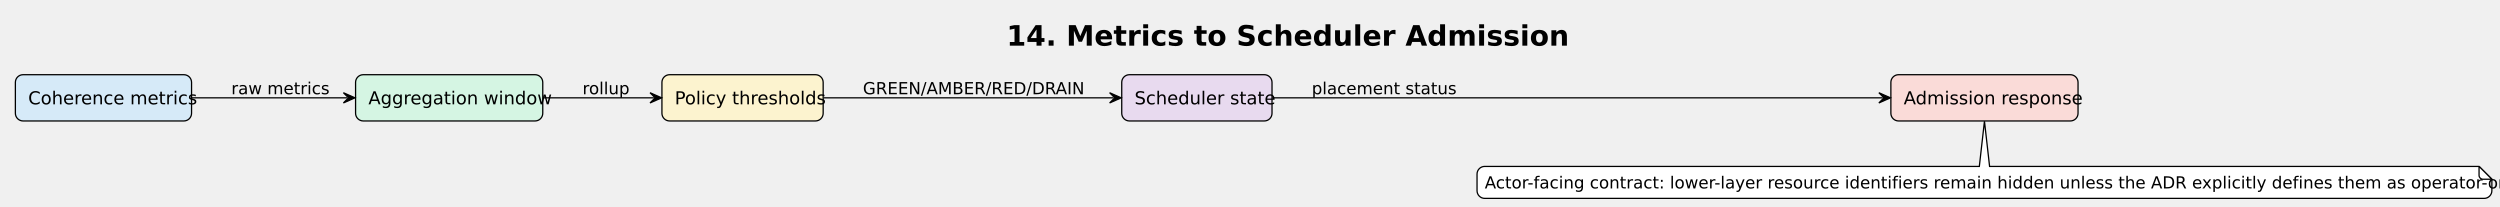
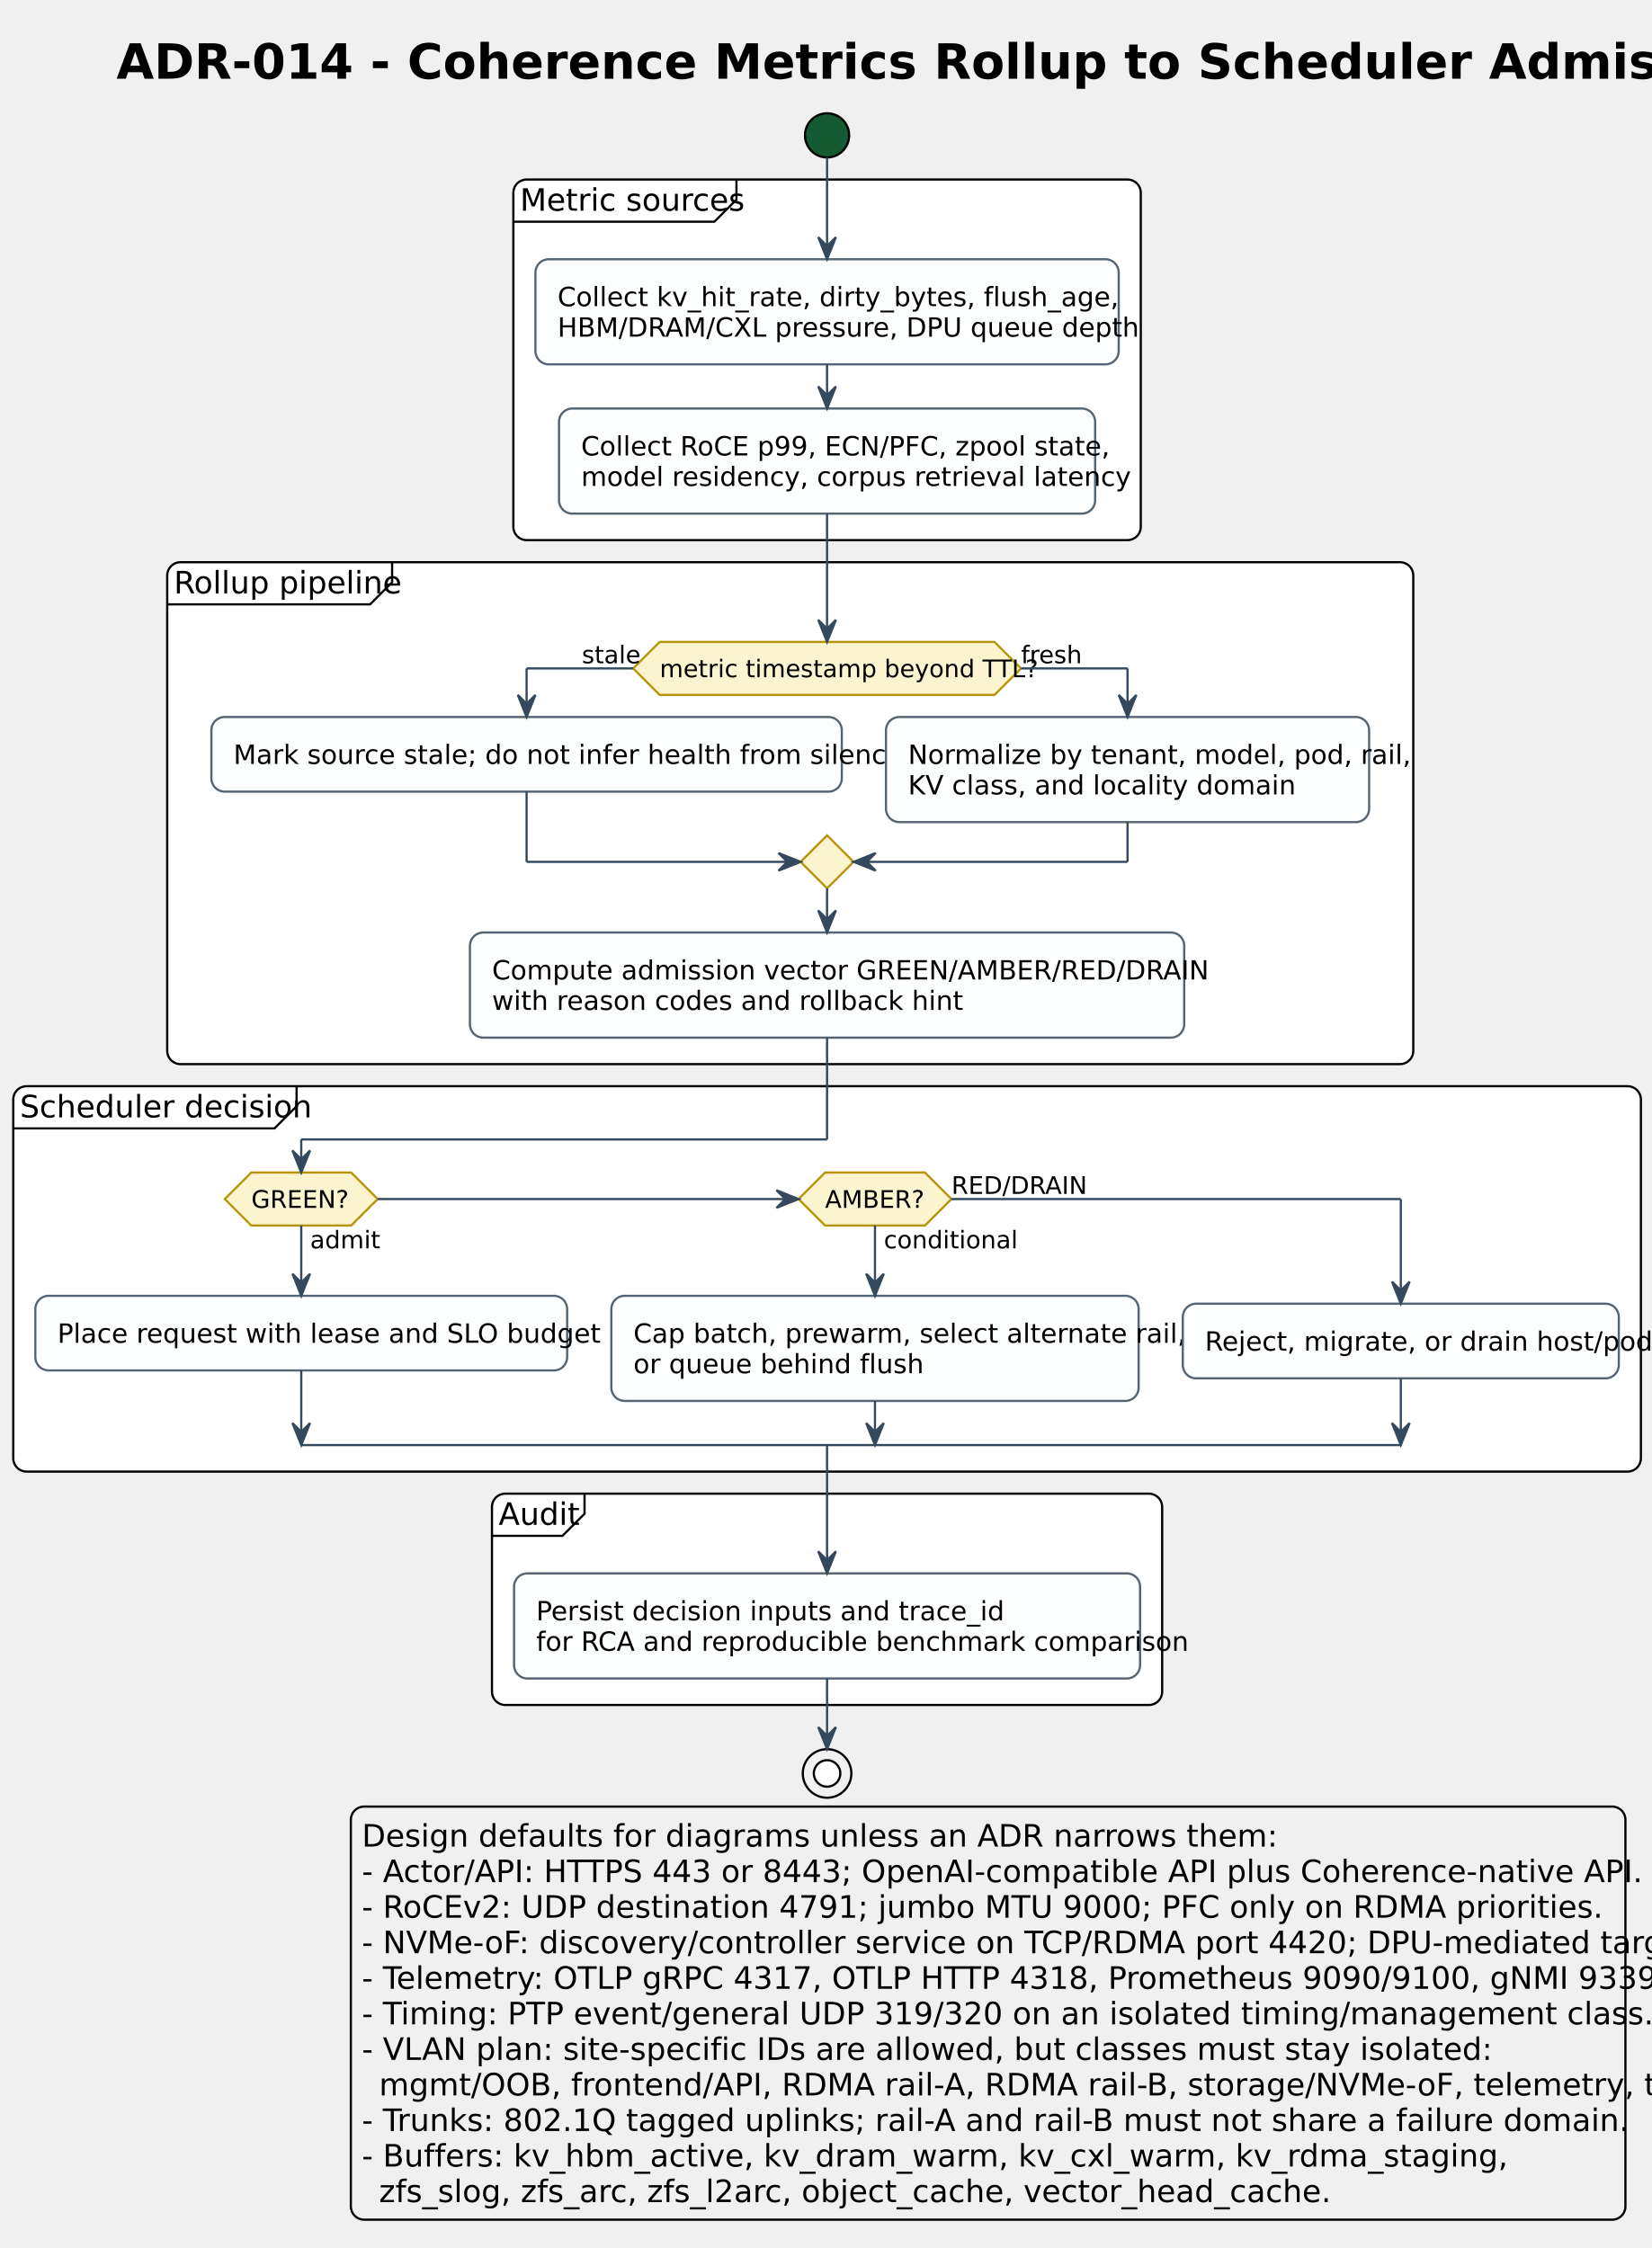
- <svg xmlns="http://www.w3.org/2000/svg" contentStyleType="text/css" data-diagram-type="DESCRIPTION" height="161px" preserveAspectRatio="none" style="width:1951px;height:161px;background:#FFFFFF;" version="1.1" viewBox="0 0 1951 161" width="1951px" zoomAndPan="magnify">
+ <svg xmlns="http://www.w3.org/2000/svg" contentStyleType="text/css" data-diagram-type="ACTIVITY" height="1018px" preserveAspectRatio="none" style="width:748px;height:1018px;background:#FFFFFF;" version="1.1" viewBox="0 0 748 1018" width="748px" zoomAndPan="magnify">
  <defs />
  <g>
-     <g class="title" data-source-line="2">
-       <text fill="#000000" font-family="DejaVu Sans" font-size="22" font-weight="bold" lengthAdjust="spacing" textLength="371.658" x="785.498" y="35.636">14. Metrics to Scheduler Admission</text>
+     <g class="title" data-source-line="18">
+       <text fill="#000000" font-family="DejaVu Sans" font-size="22" font-weight="bold" lengthAdjust="spacing" textLength="640.567" x="52.715" y="35.636">ADR-014 - Coherence Metrics Rollup to Scheduler Admission</text>
    </g>
-     <g class="entity" data-qualified-name="N1" data-source-line="8" id="ent0002">
-       <rect fill="#D6EAF8" height="36.099" rx="6" ry="6" style="stroke:#000000;stroke-width:1;" width="137.489" x="12" y="58.298" />
-       <text fill="#000000" font-family="DejaVu Sans" font-size="14" lengthAdjust="spacing" textLength="117.489" x="22" y="81.43">Coherence metrics</text>
-     </g>
-     <g class="entity" data-qualified-name="N2" data-source-line="9" id="ent0003">
-       <rect fill="#D5F5E3" height="36.099" rx="6" ry="6" style="stroke:#000000;stroke-width:1;" width="146.082" x="277.49" y="58.298" />
-       <text fill="#000000" font-family="DejaVu Sans" font-size="14" lengthAdjust="spacing" textLength="126.082" x="287.49" y="81.43">Aggregation window</text>
-     </g>
-     <g class="entity" data-qualified-name="N3" data-source-line="10" id="ent0004">
-       <rect fill="#FCF3CF" height="36.099" rx="6" ry="6" style="stroke:#000000;stroke-width:1;" width="125.827" x="516.57" y="58.298" />
-       <text fill="#000000" font-family="DejaVu Sans" font-size="14" lengthAdjust="spacing" textLength="105.827" x="526.57" y="81.43">Policy thresholds</text>
-     </g>
-     <g class="entity" data-qualified-name="N4" data-source-line="11" id="ent0005">
-       <rect fill="#E8DAEF" height="36.099" rx="6" ry="6" style="stroke:#000000;stroke-width:1;" width="117.282" x="875.4" y="58.298" />
-       <text fill="#000000" font-family="DejaVu Sans" font-size="14" lengthAdjust="spacing" textLength="97.282" x="885.4" y="81.43">Scheduler state</text>
-     </g>
-     <g class="entity" data-qualified-name="N5" data-source-line="12" id="ent0006">
-       <rect fill="#FADBD8" height="36.099" rx="6" ry="6" style="stroke:#000000;stroke-width:1;" width="146.061" x="1475.64" y="58.298" />
-       <text fill="#000000" font-family="DejaVu Sans" font-size="14" lengthAdjust="spacing" textLength="126.061" x="1485.64" y="81.43">Admission response</text>
-     </g>
-     <g class="entity" data-qualified-name="GMN11" data-source-line="20" id="ent0012">
-       <path d="M1152.68,135.868 L1152.68,148.817 A6,6 0 0 0 1158.68,154.817 L1938.654,154.817 A6,6 0 0 0 1944.654,148.817 L1944.654,139.868 L1934.654,129.868 L1552.67,129.868 L1548.67,94.598 L1544.67,129.868 L1158.68,129.868 A6,6 0 0 0 1152.68,135.868" fill="#FFFFFF" style="stroke:#000000;stroke-width:1;" />
-       <path d="M1934.654,129.868 L1934.654,136.868 A3,3 0 0 0 1937.654,139.868 L1944.654,139.868 L1934.654,129.868" fill="#FFFFFF" style="stroke:#000000;stroke-width:1;" />
-       <text fill="#000000" font-family="DejaVu Sans" font-size="13" lengthAdjust="spacing" textLength="770.974" x="1158.68" y="147.062">Actor-facing contract: lower-layer resource identifiers remain hidden unless the ADR explicitly defines them as operator-only evidence.</text>
-     </g>
-     <g class="link" data-entity-1="ent0002" data-entity-2="ent0003" data-link-type="dependency" data-source-line="14" id="lnk7">
-       <path d="M149.66,76.348 C188.56,76.348 231.35,76.348 270.99,76.348" fill="none" id="N1-to-N2" style="stroke:#000000;stroke-width:1;" />
-       <polygon fill="#000000" points="276.99,76.348,267.99,72.348,271.99,76.348,267.99,80.348,276.99,76.348" style="stroke:#000000;stroke-width:1;" />
-       <text fill="#000000" font-family="DejaVu Sans" font-size="13" lengthAdjust="spacing" textLength="66.447" x="180.49" y="73.542">raw metrics</text>
-     </g>
-     <g class="link" data-entity-1="ent0003" data-entity-2="ent0004" data-link-type="dependency" data-source-line="15" id="lnk8">
-       <path d="M423.96,76.348 C453.67,76.348 481.72,76.348 510.28,76.348" fill="none" id="N2-to-N3" style="stroke:#000000;stroke-width:1;" />
-       <polygon fill="#000000" points="516.28,76.348,507.28,72.348,511.28,76.348,507.28,80.348,516.28,76.348" style="stroke:#000000;stroke-width:1;" />
-       <text fill="#000000" font-family="DejaVu Sans" font-size="13" lengthAdjust="spacing" textLength="31.795" x="454.57" y="73.542">rollup</text>
-     </g>
-     <g class="link" data-entity-1="ent0004" data-entity-2="ent0005" data-link-type="dependency" data-source-line="16" id="lnk9">
-       <path d="M642.7,76.348 C708.33,76.348 804.93,76.348 868.95,76.348" fill="none" id="N3-to-N4" style="stroke:#000000;stroke-width:1;" />
-       <polygon fill="#000000" points="874.95,76.348,865.95,72.348,869.95,76.348,865.95,80.348,874.95,76.348" style="stroke:#000000;stroke-width:1;" />
-       <text fill="#000000" font-family="DejaVu Sans" font-size="13" lengthAdjust="spacing" textLength="171.19" x="673.4" y="73.542">GREEN/AMBER/RED/DRAIN</text>
-     </g>
-     <g class="link" data-entity-1="ent0005" data-entity-2="ent0006" data-link-type="dependency" data-source-line="17" id="lnk10">
-       <path d="M992.95,76.348 C1105.25,76.348 1346.35,76.348 1469.27,76.348" fill="none" id="N4-to-N5" style="stroke:#000000;stroke-width:1;" />
-       <polygon fill="#000000" points="1475.27,76.348,1466.27,72.348,1470.27,76.348,1466.27,80.348,1475.27,76.348" style="stroke:#000000;stroke-width:1;" />
-       <text fill="#000000" font-family="DejaVu Sans" font-size="13" lengthAdjust="spacing" textLength="98.274" x="1023.68" y="73.542">placement status</text>
+     <ellipse cx="374.499" cy="61.298" fill="#145A32" rx="10" ry="10" style="stroke:#000000;stroke-width:1;" />
+     <rect fill="#FFFFFF" height="163.294" rx="6" ry="6" style="stroke:#000000;stroke-width:1;" width="284.102" x="232.448" y="81.298" />
+     <path d="M333.469,81.298 L333.469,90.397 L323.469,100.397 L232.448,100.397" fill="none" style="stroke:#000000;stroke-width:1;" />
+     <text fill="#000000" font-family="DejaVu Sans" font-size="14" lengthAdjust="spacing" textLength="91.02" x="235.448" y="95.43">Metric sources</text>
+     <rect fill="#FDFEFE" height="47.598" rx="6" ry="6" style="stroke:#566573;stroke-width:1;" width="264.102" x="242.448" y="117.397" />
+     <text fill="#000000" font-family="DejaVu Sans" font-size="12" lengthAdjust="spacing" textLength="225.451" x="252.448" y="138.652">Collect kv_hit_rate, dirty_bytes, flush_age,</text>
+     <text fill="#000000" font-family="DejaVu Sans" font-size="12" lengthAdjust="spacing" textLength="244.102" x="252.448" y="152.451">HBM/DRAM/CXL pressure, DPU queue depth</text>
+     <rect fill="#FDFEFE" height="47.598" rx="6" ry="6" style="stroke:#566573;stroke-width:1;" width="242.756" x="253.121" y="184.994" />
+     <text fill="#000000" font-family="DejaVu Sans" font-size="12" lengthAdjust="spacing" textLength="222.756" x="263.121" y="206.25">Collect RoCE p99, ECN/PFC, zpool state,</text>
+     <text fill="#000000" font-family="DejaVu Sans" font-size="12" lengthAdjust="spacing" textLength="217.43" x="263.121" y="220.049">model residency, corpus retrieval latency</text>
+     <rect fill="#FFFFFF" height="227.294" rx="6" ry="6" style="stroke:#000000;stroke-width:1;" width="564.221" x="75.714" y="254.592" />
+     <path d="M177.555,254.592 L177.555,263.69 L167.555,273.69 L75.714,273.69" fill="none" style="stroke:#000000;stroke-width:1;" />
+     <text fill="#000000" font-family="DejaVu Sans" font-size="14" lengthAdjust="spacing" textLength="91.841" x="78.714" y="268.724">Rollup pipeline</text>
+     <polygon fill="#FCF3CF" points="298.694,290.69,450.304,290.69,462.304,302.69,450.304,314.69,298.694,314.69,286.694,302.69,298.694,290.69" style="stroke:#B7950B;stroke-width:1;" />
+     <text fill="#000000" font-family="DejaVu Sans" font-size="11" lengthAdjust="spacing" textLength="151.61" x="298.694" y="306.684">metric timestamp beyond TTL?</text>
+     <text fill="#000000" font-family="DejaVu Sans" font-size="11" lengthAdjust="spacing" textLength="23.235" x="263.459" y="300.359">stale</text>
+     <text fill="#000000" font-family="DejaVu Sans" font-size="11" lengthAdjust="spacing" textLength="24.455" x="462.304" y="300.359">fresh</text>
+     <rect fill="#FDFEFE" height="33.799" rx="6" ry="6" style="stroke:#566573;stroke-width:1;" width="285.459" x="95.714" y="324.69" />
+     <text fill="#000000" font-family="DejaVu Sans" font-size="12" lengthAdjust="spacing" textLength="265.459" x="105.714" y="345.946">Mark source stale; do not infer health from silence</text>
+     <rect fill="#FDFEFE" height="47.598" rx="6" ry="6" style="stroke:#566573;stroke-width:1;" width="218.762" x="401.173" y="324.69" />
+     <text fill="#000000" font-family="DejaVu Sans" font-size="12" lengthAdjust="spacing" textLength="198.762" x="411.173" y="345.946">Normalize by tenant, model, pod, rail,</text>
+     <text fill="#000000" font-family="DejaVu Sans" font-size="12" lengthAdjust="spacing" textLength="156.076" x="411.173" y="359.745">KV class, and locality domain</text>
+     <polygon fill="#FCF3CF" points="374.499,378.288,386.499,390.288,374.499,402.288,362.499,390.288,374.499,378.288" style="stroke:#B7950B;stroke-width:1;" />
+     <rect fill="#FDFEFE" height="47.598" rx="6" ry="6" style="stroke:#566573;stroke-width:1;" width="323.416" x="212.791" y="422.288" />
+     <text fill="#000000" font-family="DejaVu Sans" font-size="12" lengthAdjust="spacing" textLength="303.416" x="222.791" y="443.544">Compute admission vector GREEN/AMBER/RED/DRAIN</text>
+     <text fill="#000000" font-family="DejaVu Sans" font-size="12" lengthAdjust="spacing" textLength="187.441" x="222.791" y="457.343">with reason codes and rollback hint</text>
+     <rect fill="#FFFFFF" height="174.514" rx="6" ry="6" style="stroke:#000000;stroke-width:1;" width="736.998" x="6" y="491.886" />
+     <path d="M134.296,491.886 L134.296,500.984 L124.296,510.984 L6,510.984" fill="none" style="stroke:#000000;stroke-width:1;" />
+     <text fill="#000000" font-family="DejaVu Sans" font-size="14" lengthAdjust="spacing" textLength="118.296" x="9" y="506.018">Scheduler decision</text>
+     <polygon fill="#FCF3CF" points="113.788,530.984,159.023,530.984,171.023,542.984,159.023,554.984,113.788,554.984,101.788,542.984,113.788,530.984" style="stroke:#B7950B;stroke-width:1;" />
+     <text fill="#000000" font-family="DejaVu Sans" font-size="11" lengthAdjust="spacing" textLength="26.898" x="140.405" y="565.302">admit</text>
+     <text fill="#000000" font-family="DejaVu Sans" font-size="11" lengthAdjust="spacing" textLength="45.235" x="113.788" y="546.978">GREEN?</text>
+     <rect fill="#FDFEFE" height="33.799" rx="6" ry="6" style="stroke:#566573;stroke-width:1;" width="240.81" x="16" y="586.802" />
+     <text fill="#000000" font-family="DejaVu Sans" font-size="12" lengthAdjust="spacing" textLength="220.81" x="26" y="608.058">Place request with lease and SLO budget</text>
+     <polygon fill="#FCF3CF" points="373.576,530.984,418.811,530.984,430.811,542.984,418.811,554.984,373.576,554.984,361.576,542.984,373.576,530.984" style="stroke:#B7950B;stroke-width:1;" />
+     <text fill="#000000" font-family="DejaVu Sans" font-size="11" lengthAdjust="spacing" textLength="52.594" x="400.193" y="565.302">conditional</text>
+     <text fill="#000000" font-family="DejaVu Sans" font-size="11" lengthAdjust="spacing" textLength="45.235" x="373.576" y="546.978">AMBER?</text>
+     <text fill="#000000" font-family="DejaVu Sans" font-size="11" lengthAdjust="spacing" textLength="60.505" x="430.811" y="540.653">RED/DRAIN</text>
+     <rect fill="#FDFEFE" height="47.598" rx="6" ry="6" style="stroke:#566573;stroke-width:1;" width="238.766" x="276.81" y="586.802" />
+     <text fill="#000000" font-family="DejaVu Sans" font-size="12" lengthAdjust="spacing" textLength="218.766" x="286.81" y="608.058">Cap batch, prewarm, select alternate rail,</text>
+     <text fill="#000000" font-family="DejaVu Sans" font-size="12" lengthAdjust="spacing" textLength="115.424" x="286.81" y="621.857">or queue behind flush</text>
+     <rect fill="#FDFEFE" height="33.799" rx="6" ry="6" style="stroke:#566573;stroke-width:1;" width="197.422" x="535.576" y="590.377" />
+     <text fill="#000000" font-family="DejaVu Sans" font-size="12" lengthAdjust="spacing" textLength="177.422" x="545.576" y="611.633">Reject, migrate, or drain host/pod</text>
+     <rect fill="#FFFFFF" height="95.696" rx="6" ry="6" style="stroke:#000000;stroke-width:1;" width="303.461" x="222.769" y="676.4" />
+     <path d="M264.679,676.4 L264.679,685.499 L254.679,695.499 L222.769,695.499" fill="none" style="stroke:#000000;stroke-width:1;" />
+     <text fill="#000000" font-family="DejaVu Sans" font-size="14" lengthAdjust="spacing" textLength="31.91" x="225.769" y="690.532">Audit</text>
+     <rect fill="#FDFEFE" height="47.598" rx="6" ry="6" style="stroke:#566573;stroke-width:1;" width="283.461" x="232.769" y="712.499" />
+     <text fill="#000000" font-family="DejaVu Sans" font-size="12" lengthAdjust="spacing" textLength="188.772" x="242.769" y="733.754">Persist decision inputs and trace_id</text>
+     <text fill="#000000" font-family="DejaVu Sans" font-size="12" lengthAdjust="spacing" textLength="263.461" x="242.769" y="747.553">for RCA and reproducible benchmark comparison</text>
+     <ellipse cx="374.499" cy="803.096" fill="none" rx="11" ry="11" style="stroke:#000000;stroke-width:1;" />
+     <ellipse cx="374.499" cy="803.096" fill="#FFFFFF" rx="6" ry="6" style="stroke:#000000;stroke-width:1;" />
+     <line style="stroke:#34495E;stroke-width:1;" x1="374.499" x2="374.499" y1="164.994" y2="184.994" />
+     <polygon fill="#34495E" points="370.499,174.994,374.499,184.994,378.499,174.994,374.499,178.994" style="stroke:#34495E;stroke-width:1;" />
+     <line style="stroke:#34495E;stroke-width:1;" x1="374.499" x2="374.499" y1="71.298" y2="117.397" />
+     <polygon fill="#34495E" points="370.499,107.397,374.499,117.397,378.499,107.397,374.499,111.397" style="stroke:#34495E;stroke-width:1;" />
+     <line style="stroke:#34495E;stroke-width:1;" x1="286.694" x2="238.444" y1="302.69" y2="302.69" />
+     <line style="stroke:#34495E;stroke-width:1;" x1="238.444" x2="238.444" y1="302.69" y2="324.69" />
+     <polygon fill="#34495E" points="234.444,314.69,238.444,324.69,242.444,314.69,238.444,318.69" style="stroke:#34495E;stroke-width:1;" />
+     <line style="stroke:#34495E;stroke-width:1;" x1="462.304" x2="510.554" y1="302.69" y2="302.69" />
+     <line style="stroke:#34495E;stroke-width:1;" x1="510.554" x2="510.554" y1="302.69" y2="324.69" />
+     <polygon fill="#34495E" points="506.554,314.69,510.554,324.69,514.554,314.69,510.554,318.69" style="stroke:#34495E;stroke-width:1;" />
+     <line style="stroke:#34495E;stroke-width:1;" x1="238.444" x2="238.444" y1="358.489" y2="390.288" />
+     <line style="stroke:#34495E;stroke-width:1;" x1="238.444" x2="362.499" y1="390.288" y2="390.288" />
+     <polygon fill="#34495E" points="352.499,386.288,362.499,390.288,352.499,394.288,356.499,390.288" style="stroke:#34495E;stroke-width:1;" />
+     <line style="stroke:#34495E;stroke-width:1;" x1="510.554" x2="510.554" y1="372.288" y2="390.288" />
+     <line style="stroke:#34495E;stroke-width:1;" x1="510.554" x2="386.499" y1="390.288" y2="390.288" />
+     <polygon fill="#34495E" points="396.499,386.288,386.499,390.288,396.499,394.288,392.499,390.288" style="stroke:#34495E;stroke-width:1;" />
+     <line style="stroke:#34495E;stroke-width:1;" x1="374.499" x2="374.499" y1="402.288" y2="422.288" />
+     <polygon fill="#34495E" points="370.499,412.288,374.499,422.288,378.499,412.288,374.499,416.288" style="stroke:#34495E;stroke-width:1;" />
+     <line style="stroke:#34495E;stroke-width:1;" x1="374.499" x2="374.499" y1="232.592" y2="290.69" />
+     <polygon fill="#34495E" points="370.499,280.69,374.499,290.69,378.499,280.69,374.499,284.69" style="stroke:#34495E;stroke-width:1;" />
+     <line style="stroke:#34495E;stroke-width:1;" x1="136.405" x2="136.405" y1="554.984" y2="586.802" />
+     <polygon fill="#34495E" points="132.405,576.802,136.405,586.802,140.405,576.802,136.405,580.802" style="stroke:#34495E;stroke-width:1;" />
+     <line style="stroke:#34495E;stroke-width:1;" x1="136.405" x2="136.405" y1="620.601" y2="654.4" />
+     <polygon fill="#34495E" points="132.405,644.4,136.405,654.4,140.405,644.4,136.405,648.4" style="stroke:#34495E;stroke-width:1;" />
+     <line style="stroke:#34495E;stroke-width:1;" x1="396.193" x2="396.193" y1="554.984" y2="586.802" />
+     <polygon fill="#34495E" points="392.193,576.802,396.193,586.802,400.193,576.802,396.193,580.802" style="stroke:#34495E;stroke-width:1;" />
+     <line style="stroke:#34495E;stroke-width:1;" x1="396.193" x2="396.193" y1="634.4" y2="654.4" />
+     <polygon fill="#34495E" points="392.193,644.4,396.193,654.4,400.193,644.4,396.193,648.4" style="stroke:#34495E;stroke-width:1;" />
+     <line style="stroke:#34495E;stroke-width:1;" x1="171.023" x2="361.576" y1="542.984" y2="542.984" />
+     <polygon fill="#34495E" points="351.576,538.984,361.576,542.984,351.576,546.984,355.576,542.984" style="stroke:#34495E;stroke-width:1;" />
+     <line style="stroke:#34495E;stroke-width:1;" x1="374.499" x2="374.499" y1="469.886" y2="515.984" />
+     <line style="stroke:#34495E;stroke-width:1;" x1="374.499" x2="136.405" y1="515.984" y2="515.984" />
+     <line style="stroke:#34495E;stroke-width:1;" x1="136.405" x2="136.405" y1="515.984" y2="530.984" />
+     <polygon fill="#34495E" points="132.405,520.984,136.405,530.984,140.405,520.984,136.405,524.984" style="stroke:#34495E;stroke-width:1;" />
+     <line style="stroke:#34495E;stroke-width:1;" x1="430.811" x2="634.287" y1="542.984" y2="542.984" />
+     <line style="stroke:#34495E;stroke-width:1;" x1="634.287" x2="634.287" y1="542.984" y2="590.377" />
+     <polygon fill="#34495E" points="630.287,580.377,634.287,590.377,638.287,580.377,634.287,584.377" style="stroke:#34495E;stroke-width:1;" />
+     <line style="stroke:#34495E;stroke-width:1;" x1="634.287" x2="634.287" y1="624.176" y2="654.4" />
+     <polygon fill="#34495E" points="630.287,644.4,634.287,654.4,638.287,644.4,634.287,648.4" style="stroke:#34495E;stroke-width:1;" />
+     <line style="stroke:#34495E;stroke-width:1;" x1="136.405" x2="634.287" y1="654.4" y2="654.4" />
+     <line style="stroke:#34495E;stroke-width:1;" x1="374.499" x2="374.499" y1="654.4" y2="712.499" />
+     <polygon fill="#34495E" points="370.499,702.499,374.499,712.499,378.499,702.499,374.499,706.499" style="stroke:#34495E;stroke-width:1;" />
+     <line style="stroke:#34495E;stroke-width:1;" x1="374.499" x2="374.499" y1="760.096" y2="792.096" />
+     <polygon fill="#34495E" points="370.499,782.096,374.499,792.096,378.499,782.096,374.499,786.096" style="stroke:#34495E;stroke-width:1;" />
+     <g class="legend" data-source-line="20">
+       <rect fill="none" height="187.085" rx="6" ry="6" style="stroke:#000000;stroke-width:1;" width="577.137" x="158.861" y="818.096" />
+       <text fill="#000000" font-family="DejaVu Sans" font-size="14" lengthAdjust="spacing" textLength="368.054" x="163.861" y="836.228">Design defaults for diagrams unless an ADR narrows them:</text>
+       <text fill="#000000" font-family="DejaVu Sans" font-size="14" lengthAdjust="spacing" textLength="528.363" x="163.861" y="852.327">- Actor/API: HTTPS 443 or 8443; OpenAI-compatible API plus Coherence-native API.</text>
+       <text fill="#000000" font-family="DejaVu Sans" font-size="14" lengthAdjust="spacing" textLength="510.426" x="163.861" y="868.425">- RoCEv2: UDP destination 4791; jumbo MTU 9000; PFC only on RDMA priorities.</text>
+       <text fill="#000000" font-family="DejaVu Sans" font-size="14" lengthAdjust="spacing" textLength="554.743" x="163.861" y="884.524">- NVMe-oF: discovery/controller service on TCP/RDMA port 4420; DPU-mediated targets.</text>
+       <text fill="#000000" font-family="DejaVu Sans" font-size="14" lengthAdjust="spacing" textLength="544.701" x="163.861" y="900.623">- Telemetry: OTLP gRPC 4317, OTLP HTTP 4318, Prometheus 9090/9100, gNMI 9339.</text>
+       <text fill="#000000" font-family="DejaVu Sans" font-size="14" lengthAdjust="spacing" textLength="519.825" x="163.861" y="916.721">- Timing: PTP event/general UDP 319/320 on an isolated timing/management class.</text>
+       <text fill="#000000" font-family="DejaVu Sans" font-size="14" lengthAdjust="spacing" textLength="454.412" x="163.861" y="932.82">- VLAN plan: site-specific IDs are allowed, but classes must stay isolated:</text>
+       <text fill="#000000" font-family="DejaVu Sans" font-size="14" lengthAdjust="spacing" textLength="559.357" x="171.641" y="948.918">mgmt/OOB, frontend/API, RDMA rail-A, RDMA rail-B, storage/NVMe-oF, telemetry, timing.</text>
+       <text fill="#000000" font-family="DejaVu Sans" font-size="14" lengthAdjust="spacing" textLength="507.356" x="163.861" y="965.017">- Trunks: 802.1Q tagged uplinks; rail-A and rail-B must not share a failure domain.</text>
+       <text fill="#000000" font-family="DejaVu Sans" font-size="14" lengthAdjust="spacing" textLength="464.495" x="163.861" y="981.116">- Buffers: kv_hbm_active, kv_dram_warm, kv_cxl_warm, kv_rdma_staging,</text>
+       <text fill="#000000" font-family="DejaVu Sans" font-size="14" lengthAdjust="spacing" textLength="392.212" x="171.641" y="997.214">zfs_slog, zfs_arc, zfs_l2arc, object_cache, vector_head_cache.</text>
    </g>
  </g>
</svg>
